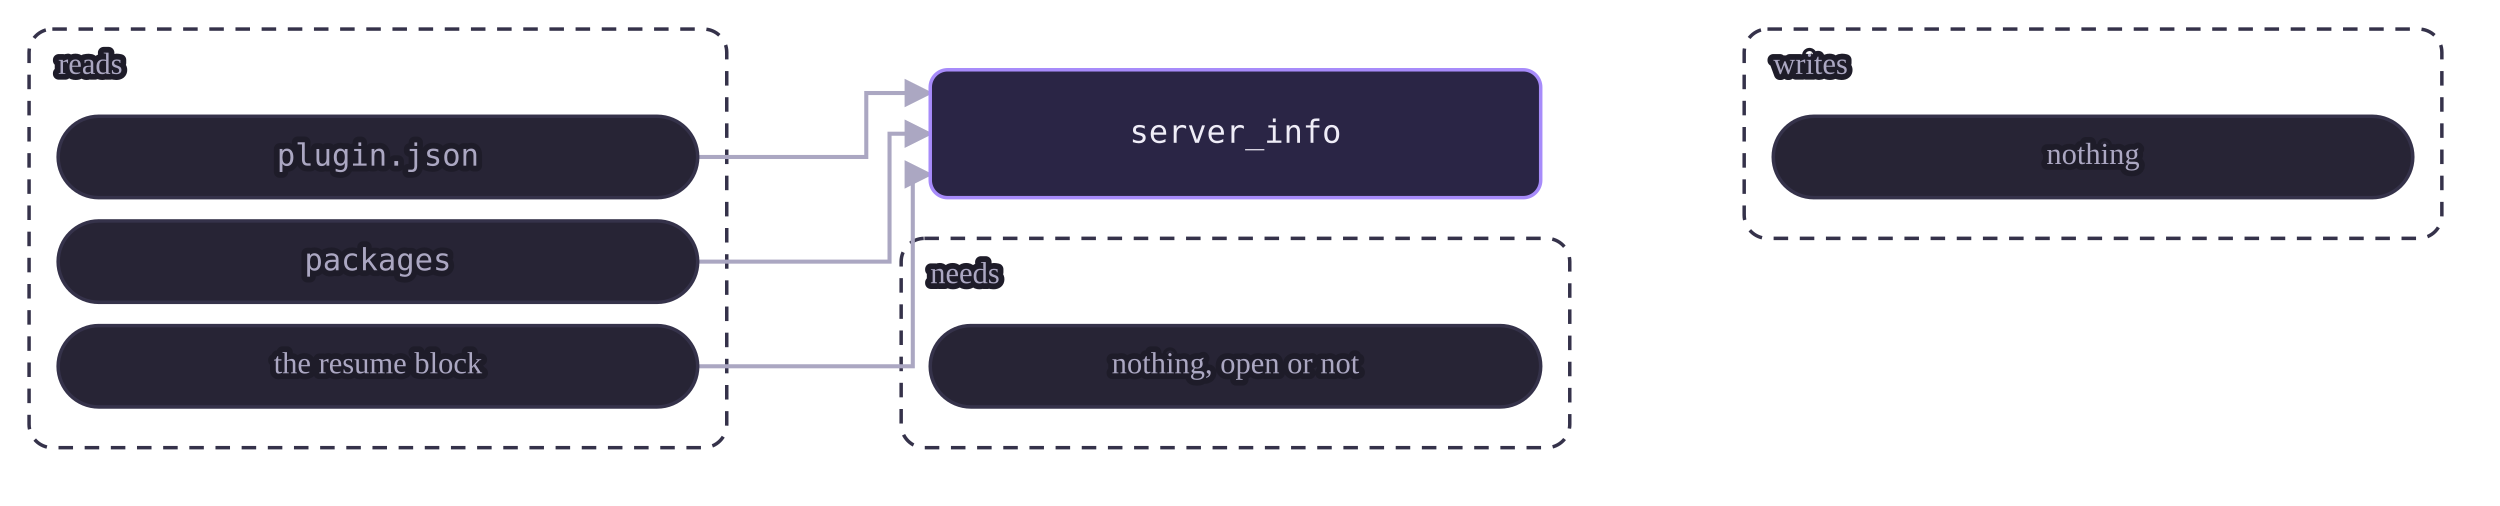
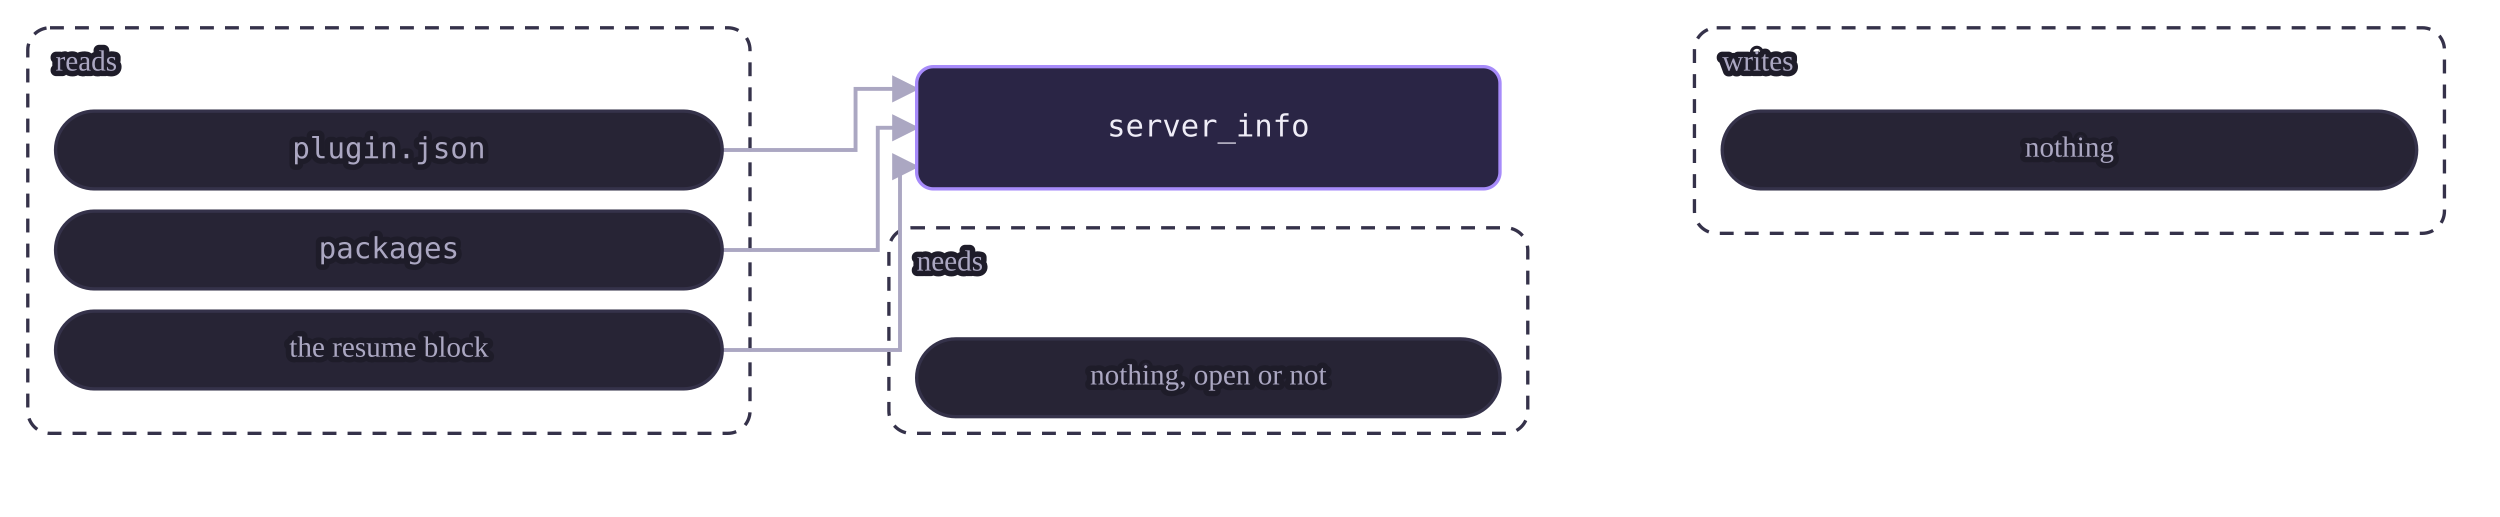
- <svg xmlns="http://www.w3.org/2000/svg" class="dia" lang="en" viewBox="0 0 860 174" width="860" height="174" role="img" aria-label="What the tool needs before it runs, what it reads, and what it writes. Every claim is pinned to a line of the server.">
+ <svg xmlns="http://www.w3.org/2000/svg" class="dia" lang="en" viewBox="0 0 900 186" width="900" height="186" role="img" aria-label="What the tool needs before it runs, what it reads, and what it writes. Every claim is pinned to a line of the server.">
  <style>svg{font-family:Georgia, "Times New Roman", serif;color:#efedf7;direction:ltr}text{fill:currentColor}.box{fill:#272435;stroke:#35324a;stroke-width:1.2}.box.acc{fill:#2a2545;stroke:#a78bfa}.box.good{fill:#23322e;stroke:#3fb950}.box.bad{fill:#38222d;stroke:#f85149}.box.warn{fill:#3a312c;stroke:#e3b341}.box.frame{fill:none;stroke:#35324a;stroke-dasharray:5 4}.frame .lbl{fill:#aba7c2}.edge{fill:none;stroke:#aba7c2;stroke-width:1.4}.edge.acc{stroke:#a78bfa;stroke-width:1.8}.edge.loop{stroke-dasharray:4 3}.lbl{font-size:12px}.lbl.small{font-size:10.5px;fill:#aba7c2;paint-order:stroke fill;stroke:#1e1c29;stroke-width:4px;stroke-linejoin:round}.lbl.strong{font-weight:600;font-size:13px}.num{font-family:Consolas, Menlo, monospace;font-size:11px;direction:ltr;unicode-bidi:isolate}.arrow{fill:#aba7c2}.arrow.acc{fill:#a78bfa}</style>
  <defs>
    <marker id="ar-fx-server_info-en" viewBox="0 0 10 10" refX="9" refY="5" markerWidth="7" markerHeight="7" orient="auto-start-reverse">
      <path d="M0 0L10 5L0 10z" class="arrow" />
    </marker>
    <marker id="ara-fx-server_info-en" viewBox="0 0 10 10" refX="9" refY="5" markerWidth="7" markerHeight="7" orient="auto-start-reverse">
      <path d="M0 0L10 5L0 10z" class="arrow acc" />
    </marker>
  </defs>
  <g class="frame">
-     <rect class="box frame" x="10.0" y="10" width="240" height="144" rx="8" />
+     <rect class="box frame" x="10.0" y="10" width="260" height="146" rx="8" />
    <text class="lbl small" x="20.0" y="23.0" text-anchor="start" dominant-baseline="middle">reads</text>
  </g>
  <g class="frame">
-     <rect class="box frame" x="600.0" y="10" width="240" height="72" rx="8" />
-     <text class="lbl small" x="610.0" y="23.0" text-anchor="start" dominant-baseline="middle">writes</text>
+     <rect class="box frame" x="610.0" y="10" width="270" height="74" rx="8" />
+     <text class="lbl small" x="620.0" y="23.0" text-anchor="start" dominant-baseline="middle">writes</text>
  </g>
  <g class="frame">
-     <rect class="box frame" x="310.0" y="82" width="230" height="72" rx="8" />
-     <text class="lbl small" x="320.0" y="95.0" text-anchor="start" dominant-baseline="middle">needs</text>
+     <rect class="box frame" x="320.0" y="82" width="230" height="74" rx="8" />
+     <text class="lbl small" x="330.0" y="95.0" text-anchor="start" dominant-baseline="middle">needs</text>
  </g>
-   <path class="edge  draw" marker-end="url(#ar-fx-server_info-en)" d="M240.0 54.0 L298.0 54.0 L298.0 32.0 L320.0 32.0" />
-   <path class="edge  draw" marker-end="url(#ar-fx-server_info-en)" d="M240.0 90.0 L306.0 90.0 L306.0 46.0 L320.0 46.0" />
-   <path class="edge  draw" marker-end="url(#ar-fx-server_info-en)" d="M240.0 126.0 L314.0 126.0 L314.0 60.0 L320.0 60.0" />
+   <path class="edge  draw" marker-end="url(#ar-fx-server_info-en)" d="M260.0 54.0 L308.0 54.0 L308.0 32.0 L330.0 32.0" />
+   <path class="edge  draw" marker-end="url(#ar-fx-server_info-en)" d="M260.0 90.0 L316.0 90.0 L316.0 46.0 L330.0 46.0" />
+   <path class="edge  draw" marker-end="url(#ar-fx-server_info-en)" d="M260.0 126.0 L324.0 126.0 L324.0 60.0 L330.0 60.0" />
+   <g data-key="l0">
+     <rect class="box pill" x="20.0" y="40" width="240" height="28" rx="14.0" />
+     <text class="lbl num small" x="140.0" y="54.0" text-anchor="middle" dominant-baseline="middle" style="direction:ltr;unicode-bidi:isolate">plugin.json</text>
+   </g>
+   <g data-key="l1">
+     <rect class="box pill" x="20.0" y="76" width="240" height="28" rx="14.0" />
+     <text class="lbl num small" x="140.0" y="90.0" text-anchor="middle" dominant-baseline="middle" style="direction:ltr;unicode-bidi:isolate">packages</text>
+   </g>
+   <g data-key="l2">
+     <rect class="box pill" x="20.0" y="112" width="240" height="28" rx="14.0" />
+     <text class="lbl small" x="140.0" y="126.0" text-anchor="middle" dominant-baseline="middle">the resume block</text>
+   </g>
  <g data-key="r0">
-     <rect class="box pill" x="20.0" y="40" width="220" height="28" rx="14.0" />
-     <text class="lbl num small" x="130.0" y="54.0" text-anchor="middle" dominant-baseline="middle" style="direction:ltr;unicode-bidi:isolate">plugin.json</text>
+     <rect class="box pill" x="620.0" y="40" width="250" height="28" rx="14.0" />
+     <text class="lbl small" x="745.0" y="54.0" text-anchor="middle" dominant-baseline="middle">nothing</text>
  </g>
-   <g data-key="r1">
-     <rect class="box pill" x="20.0" y="76" width="220" height="28" rx="14.0" />
-     <text class="lbl num small" x="130.0" y="90.0" text-anchor="middle" dominant-baseline="middle" style="direction:ltr;unicode-bidi:isolate">packages</text>
+   <g data-key="hub">
+     <rect class="box acc strong" x="330.0" y="24" width="210" height="44" rx="6" />
+     <text class="lbl num" x="435.0" y="46.0" text-anchor="middle" dominant-baseline="middle" style="direction:ltr;unicode-bidi:isolate">server_info</text>
  </g>
-   <g data-key="r2">
-     <rect class="box pill" x="20.0" y="112" width="220" height="28" rx="14.0" />
-     <text class="lbl small" x="130.0" y="126.0" text-anchor="middle" dominant-baseline="middle">the resume block</text>
-   </g>
-   <g data-key="w0">
-     <rect class="box pill" x="610.0" y="40" width="220" height="28" rx="14.0" />
-     <text class="lbl small" x="720.0" y="54.0" text-anchor="middle" dominant-baseline="middle">nothing</text>
-   </g>
-   <g data-key="tool">
-     <rect class="box acc strong" x="320.0" y="24" width="210" height="44" rx="6" />
-     <text class="lbl num" x="425.0" y="46.0" text-anchor="middle" dominant-baseline="middle" style="direction:ltr;unicode-bidi:isolate">server_info</text>
-   </g>
-   <g data-key="n0">
-     <rect class="box pill" x="320.0" y="112" width="210" height="28" rx="14.0" />
-     <text class="lbl small" x="425.0" y="126.0" text-anchor="middle" dominant-baseline="middle">nothing, open or not</text>
+   <g data-key="b0">
+     <rect class="box pill" x="330.0" y="122" width="210" height="28" rx="14.0" />
+     <text class="lbl small" x="435.0" y="136.0" text-anchor="middle" dominant-baseline="middle">nothing, open or not</text>
  </g>
</svg>
